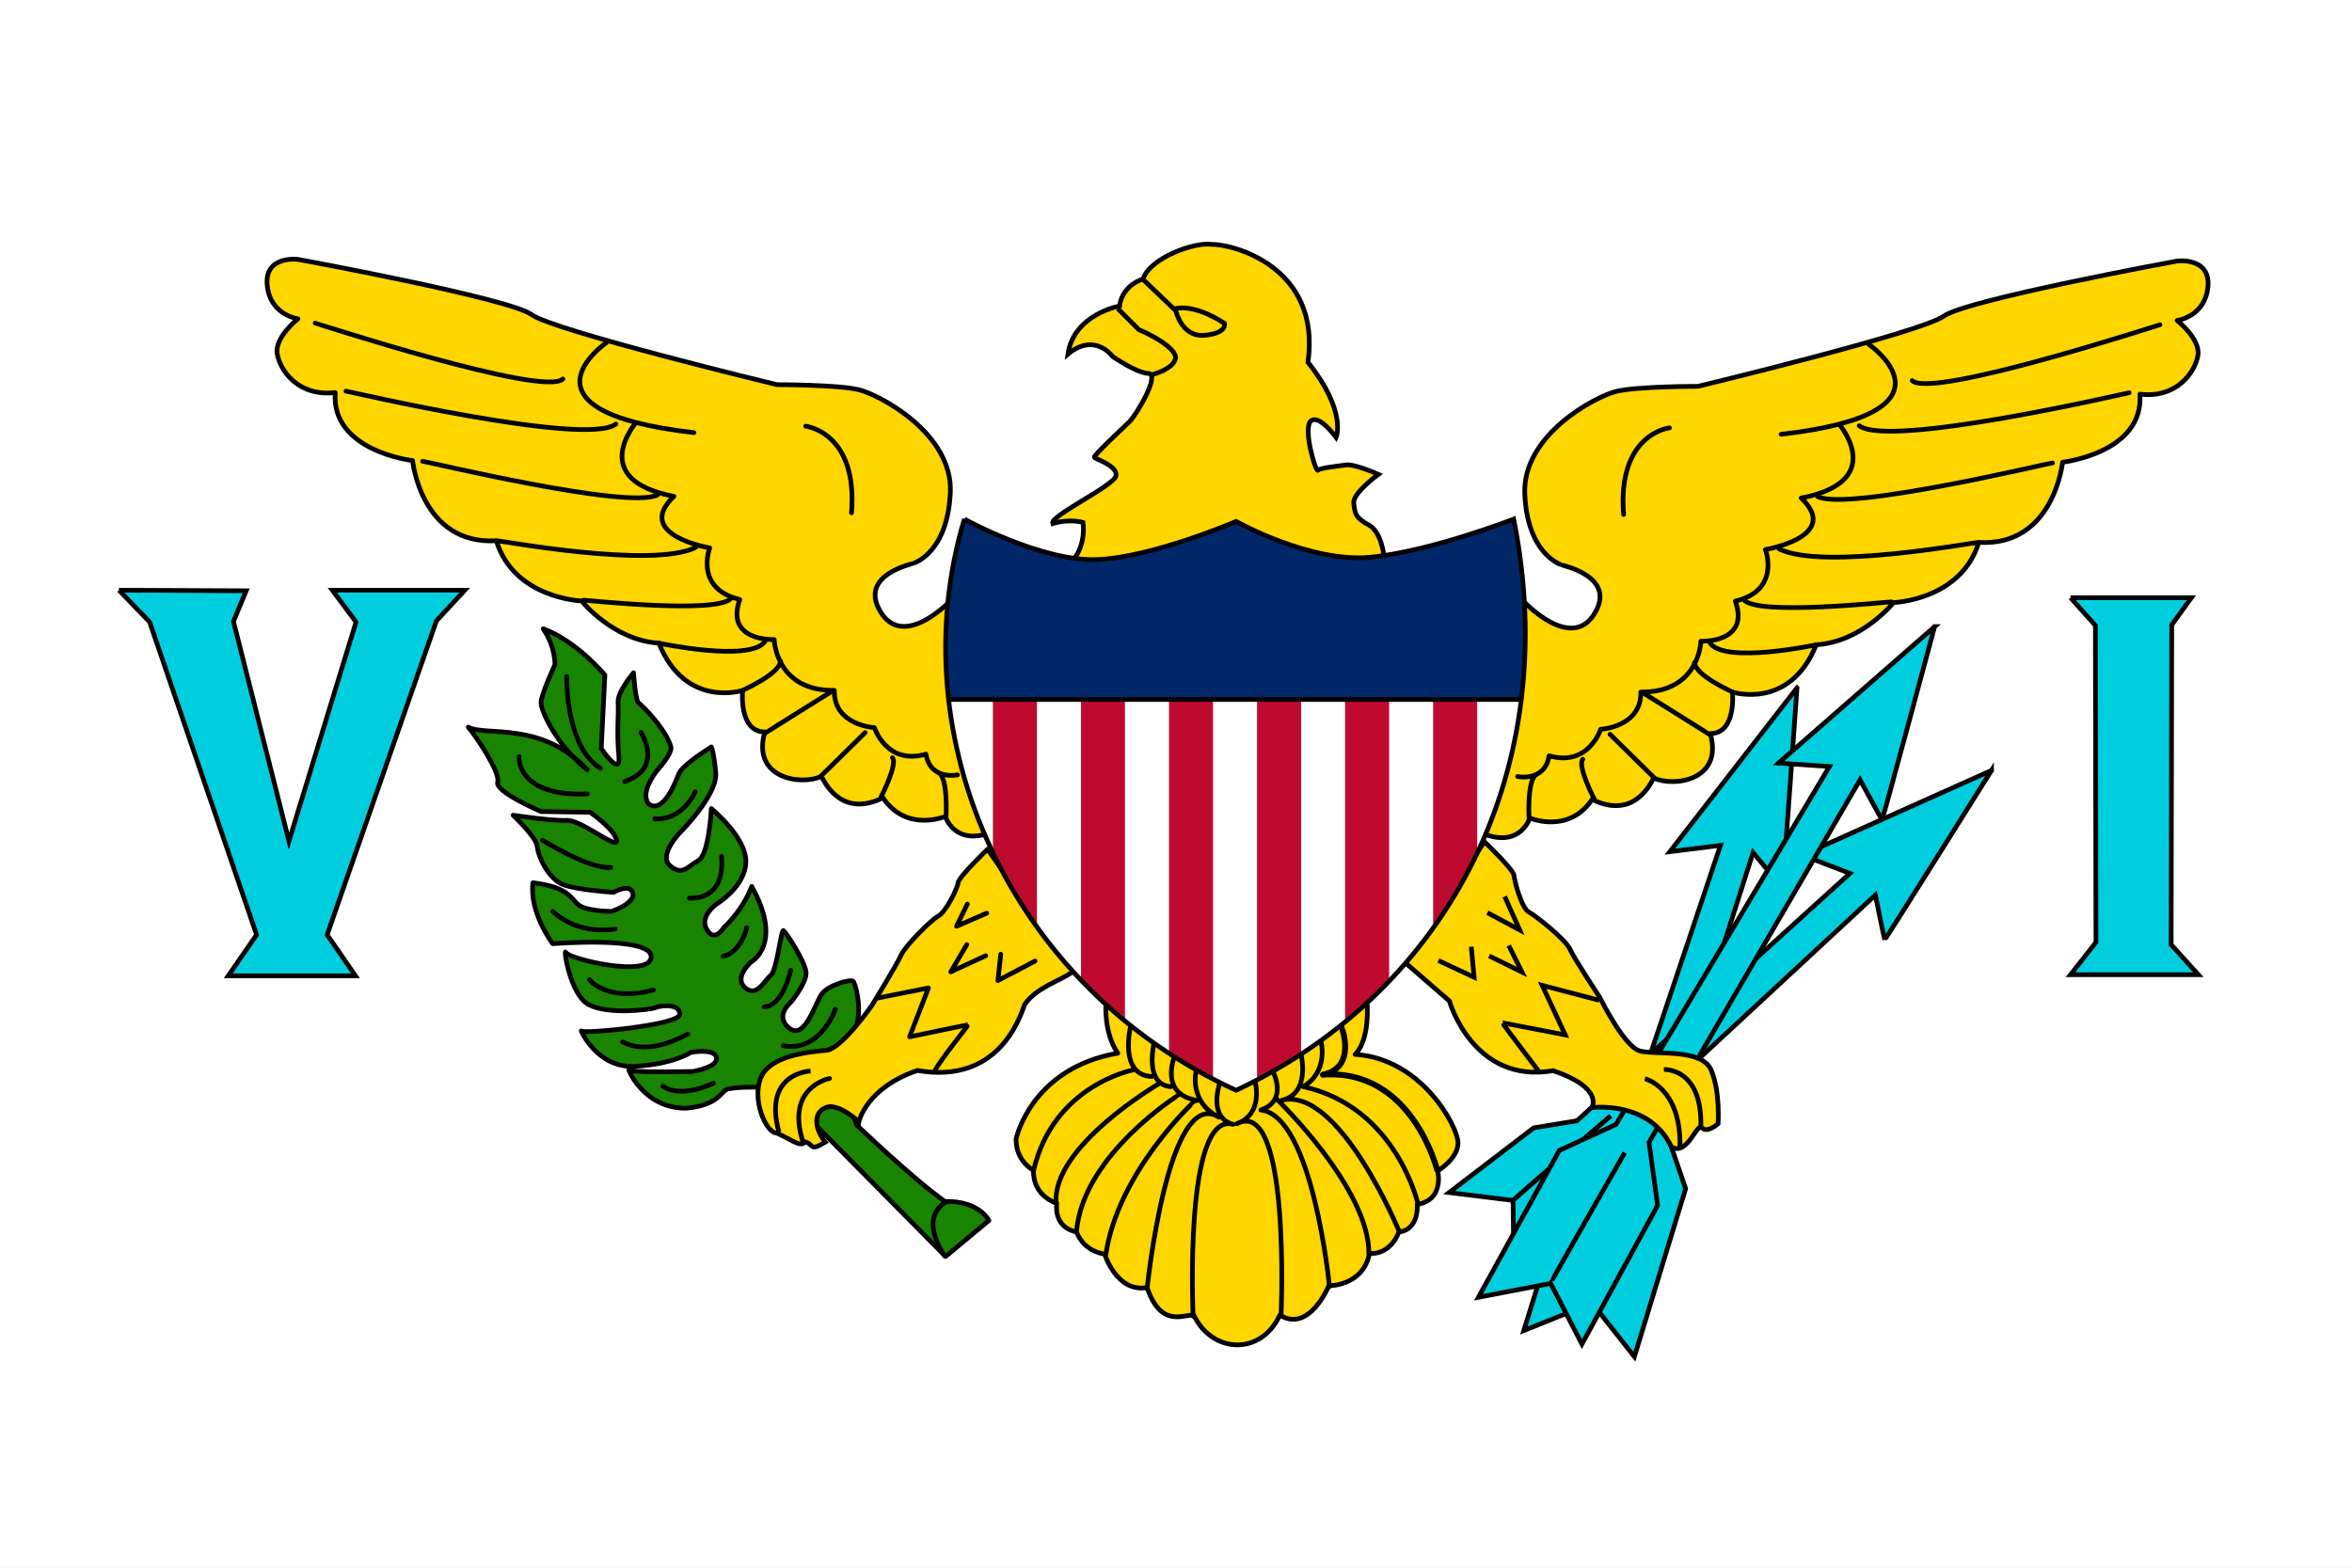
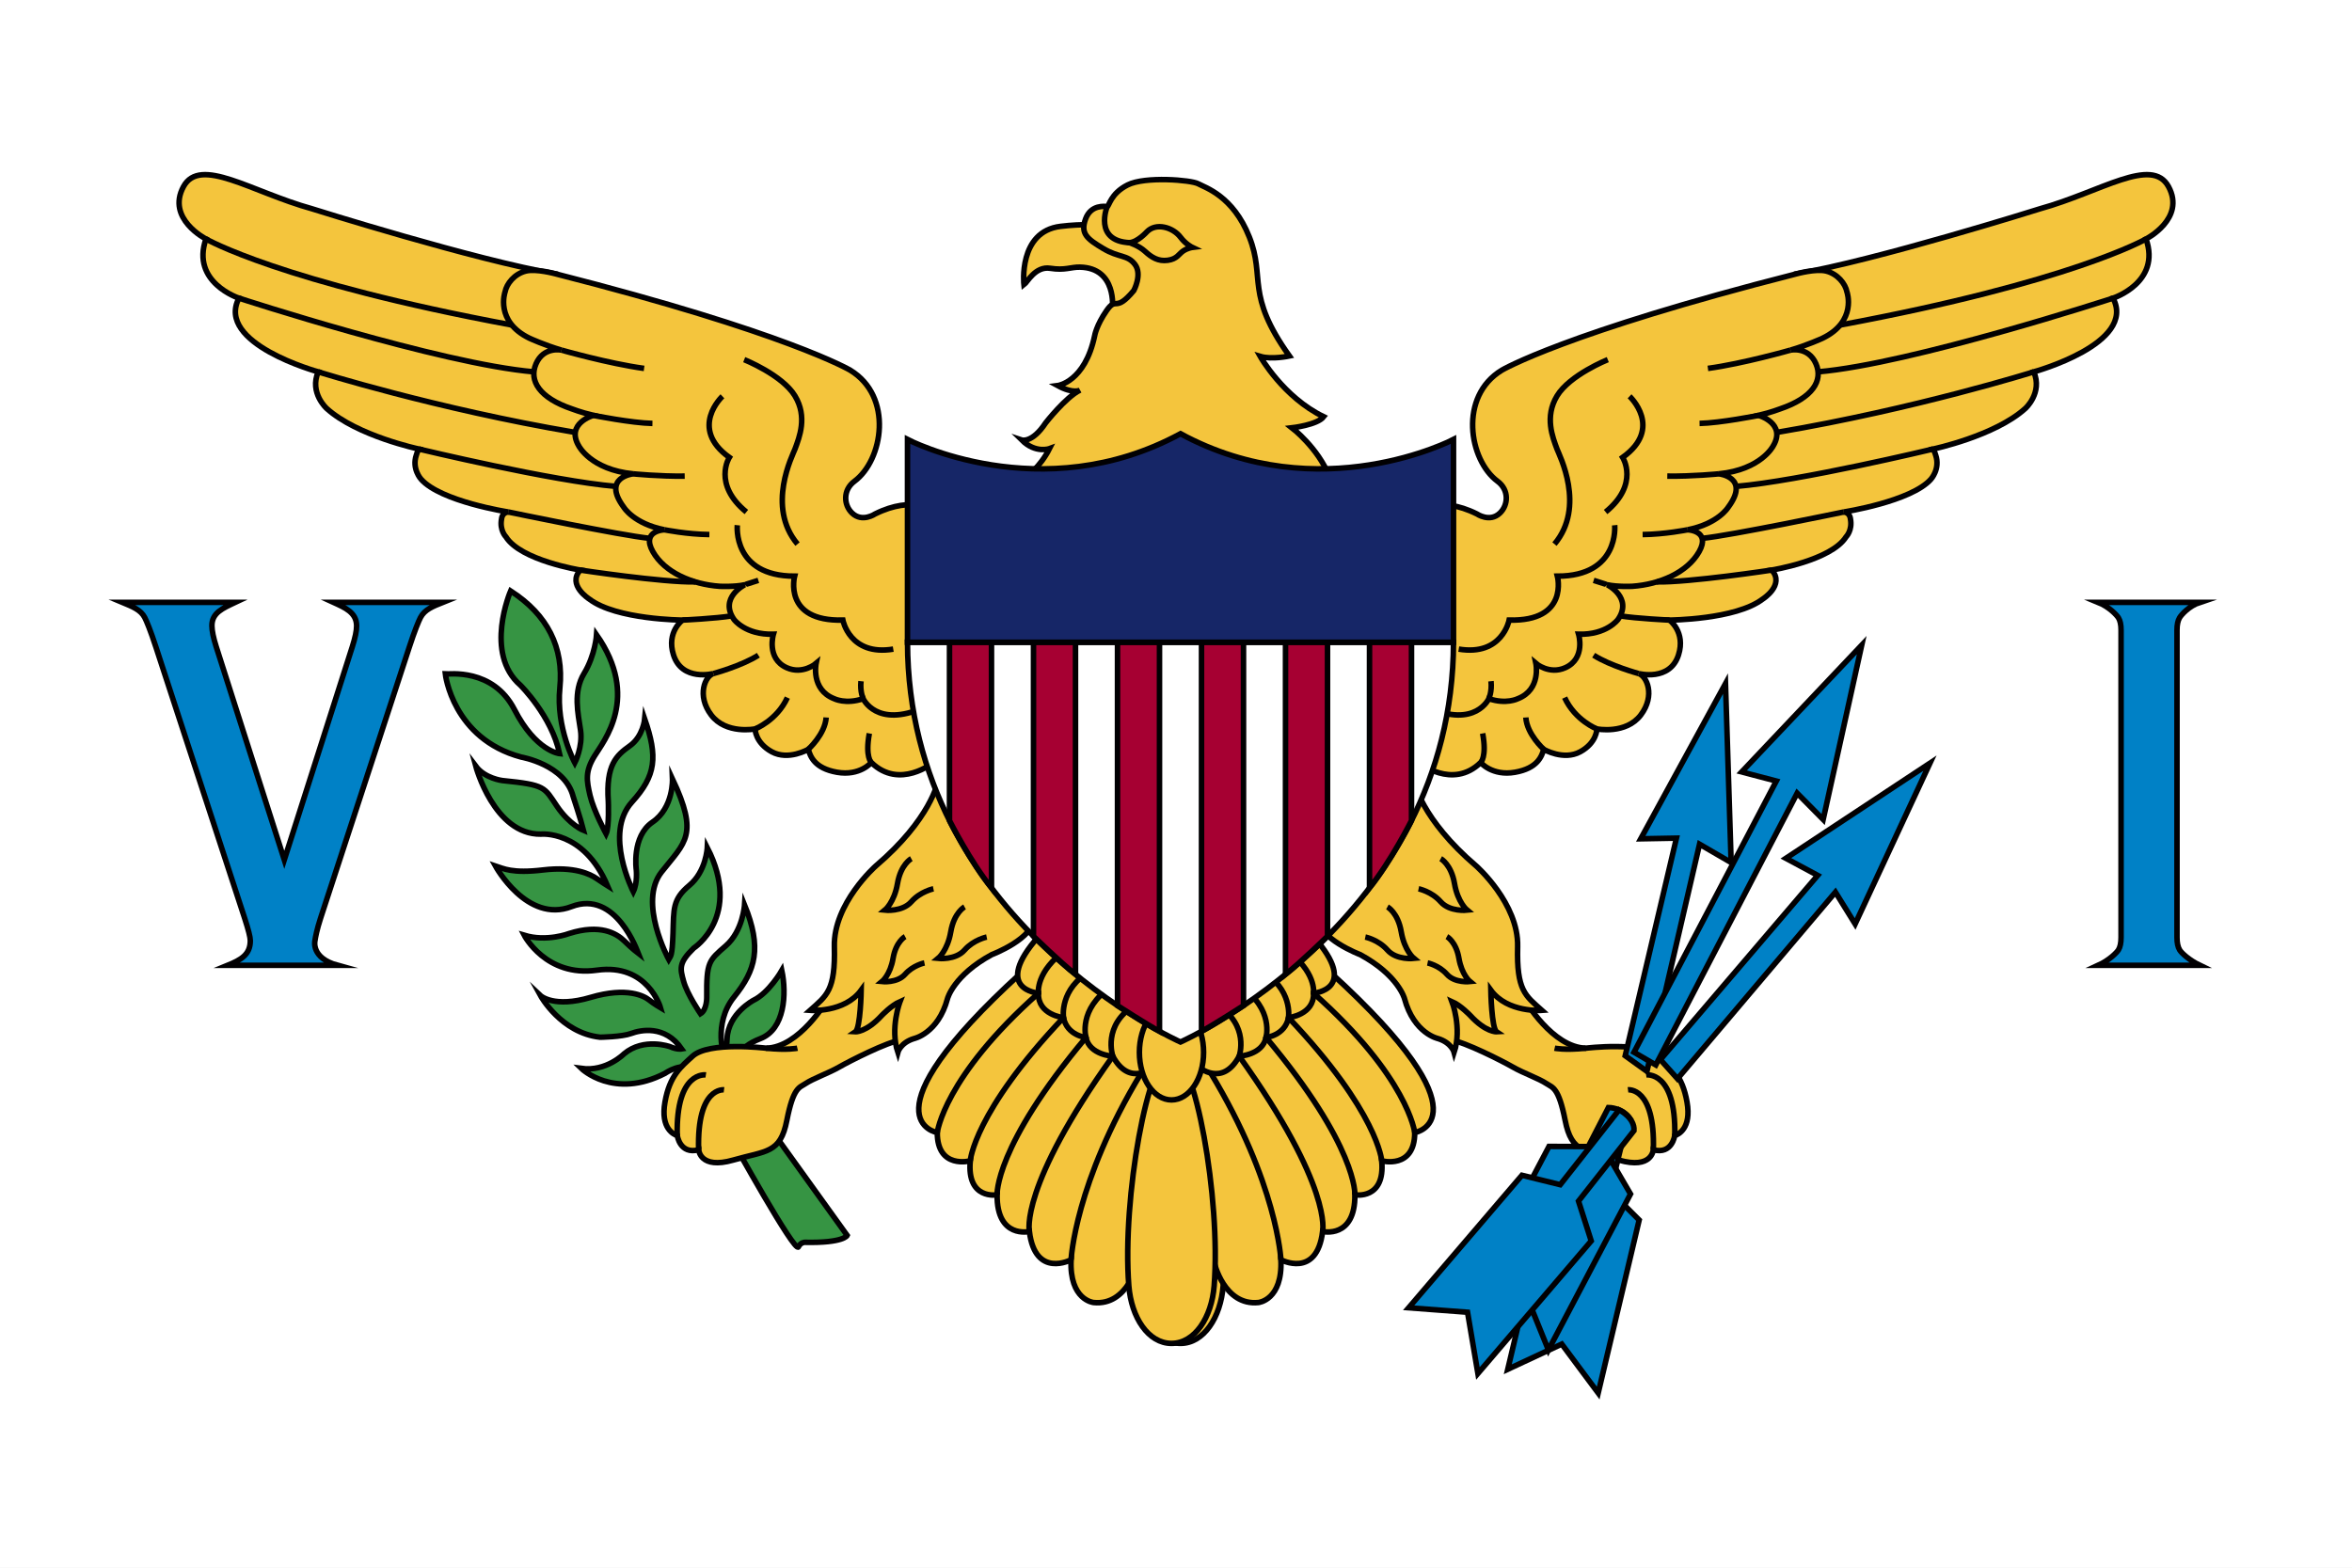
- <svg xmlns="http://www.w3.org/2000/svg" xmlns:xlink="http://www.w3.org/1999/xlink" width="750" height="500">
-   <rect width="750" height="500" fill="#fff" />
-   <g stroke="#000" stroke-width="1.496">
-     <g fill="#188400" stroke-linejoin="round" stroke-linecap="round">
-       <path d="m301.528,400.744l13.816-11.475s-3.044-6.323-14.05-6.089c-10.302-7.258-28.098-24.353-28.098-24.353l-8.898-24.119s7.259-2.107,8.898-7.961c1.638-5.855-0.469-13.114-1.171-13.816c-0.703-0.703-7.961,1.17-10.069,4.215c-2.108,3.045-5.386,14.753-10.303,10.772c-4.917-3.981,0.703-8.429,0.703-8.429s4.917-6.088,4.683-9.367c-0.234-3.278-6.555-13.113-7.259-13.347c-0.703-0.234-2.107,12.879-3.981,14.284c-1.873,1.406-4.449,7.259-8.196,3.981c-3.746-3.278,1.873-8.197,1.873-8.197s10.537-5.619,0.234-24.119c-3.044,7.962-8.897,13.113-8.897,13.113s-2.81,4.918-5.386,0.703c-2.576-4.215,3.044-8.196,3.044-8.196s9.132-5.386,9.367-13.348c0.234-7.961-11.005-17.094-11.005-17.094s-0.702,14.753-4.215,16.626c-3.513,1.873-4.917,4.917-8.898,1.639c-3.981-3.278,3.044-10.537,3.044-10.537s12.176-12.176,11.474-19.202c-0.703-7.025-1.405-8.196-1.405-8.196s-9.132,5.62-10.302,8.429c-1.171,2.81-4.917,12.879-9.601,9.835c-3.278-3.746,2.81-11.005,2.81-11.005s4.449-4.917,4.215-7.025s-3.746-8.429-10.537-14.518c-0.936-1.873-1.405-9.367-1.405-9.367s-5.151,6.089-4.916,9.367c0.234,3.278-0.469,9.835,0.234,17.094c0.703,7.259-5.62-2.342-5.62-2.342l1.171-23.416s-8.898-10.772-19.669-14.752c3.981,5.854,3.746,11.474,3.746,11.474s-4.449,9.601-4.449,12.176c0,2.576,5.151,13.816,14.752,21.308c-14.518,-15.688-32.547-10.537-37.934-13.582c2.576,3.044,10.303,14.518,9.367,17.562c-0.936,3.044,13.816,9.367,13.816,9.367l15.688,0.234s7.727,5.385,8.429,8.897c0.703,3.513-11.239-6.556-15.922-6.322c-4.683,0.234-17.094-1.638-17.094-1.638s7.493,7.024,7.727,10.069c0.234,3.044,3.512,10.069,7.962,11.943c4.449,1.873,16.39,2.577,16.39,2.577s5.151-3.045,6.089,0.233c0.936,3.278-6.79,5.855-6.79,5.855s-7.961,0 -10.537,-2.108c-2.577-2.108-3.044-5.62-14.517-7.025c-1.171,9.601,6.322,19.436,6.322,19.436s31.611-2.576,31.376,4.216c-0.234,6.79-26.225,0.702-27.161-1.406c-0.936-2.107,1.171,13.347,7.259,16.625c6.088,3.278,19.669,1.64,21.308,0.938c1.639-0.703,7.727-1.405,7.727,2.108c0,3.513-30.908,6.323-31.376,5.386c-0.469-0.938,4.683,11.943,17.094,11.24c12.41-0.703,17.795-4.45,17.795-4.45s7.493-1.406,8.195,1.639c0.703,3.044-7.493,4.449-7.493,4.449s-19.669,0.469-20.371-0.469c-0.703-0.936,4.45,12.411,18.264,12.177c10.303-0.938,11.005-5.387,13.113-6.089c3.044-0.702,9.601-0.702,10.537-0.468c0.936,0.234,17.328,11.707,17.328,11.707l41.677,42.151z" />
-       <path d="m180.706,215.754s-0.469,22.48,10.771,29.271" />
-       <path d="m204.355,233.55s7.493,11.474-5.151,15.688" />
-       <path d="m165.485,241.278s-0.936,12.878,21.777,11.943" />
-       <path d="m221.682,252.518s-3.746,9.132-12.878,8.663" />
-       <path d="m230.112,273.124c0,1.17,1.639,13.582-10.302,13.347" />
-       <path d="m172.978,267.972s14.986,9.368,21.776,8.665" />
-       <path d="m176.256,290.686s7.024,7.494,19.903,5.619" />
-       <path d="m238.073,295.838c0,0.938-2.341,8.197-7.493,9.134" />
-       <path d="m187.964,312.465s5.62,7.258,20.371,3.278" />
-       <path d="m252.122,309.419s-2.342,11.474-8.429,11.708" />
-       <path d="m266.405,321.831s-4.683,13.816-16.625,11.708" />
-       <path d="m211.379,346.417s4.683,4.216,16.156-0.938" />
-       <path d="m198.501,332.368c0.936,0,6.79,4.917,20.84-2.576" />
-       <path d="m301.506,383.535s-8.749,3.917-0.261,17.106" />
+ <svg xmlns="http://www.w3.org/2000/svg" xmlns:xlink="http://www.w3.org/1999/xlink" width="450" height="300" viewBox="0 0 4251 2834">
+   <rect fill="#FFF" width="4251" height="2834" />
+   <g stroke="#010002" stroke-width="10">
+     <path fill="#369443" stroke-miterlimit="10" d="M1333.424 1918.001c0 0-3.442-23.3 40.807-40.387 44.249-17.087 47.69-80.774 38.84-123.232 0 0-23.108 40.387-51.131 53.849 0 0-45.724 23.818-47.816 69.318 0 0-0.365 16.633-3.807 29.578 -1.884 7.086-22.124-56.956 16.224-104.591 39.575-49.159 50.64-89.058 19.174-166.725 0 0-2.95 47.118-33.924 74.042s-34.914 28.996-34.416 93.2c0 0 0.492 22.265-11.308 29.513 0 0-24.091-35.209-30.482-58.509s-9.341-33.138 18.191-60.062c0 0 88.205-56.999 24.583-181.741 0 0-1.967 42.976-32.449 68.347 -30.482 25.371-28.024 42.458-29.499 86.469s-4.425 40.905-7.866 47.118c0 0-56.048-103.038-12.783-157.923s67.356-66.276 19.666-168.278c0 0 2.117 52.296-36.061 78.185s-29.328 86.469-29.328 86.469 2.458 22.782-5.408 39.351c0 0-54.006-105.338-2.458-162.065 43.757-48.153 46.707-81.809 23.108-150.156 0 0-2.95 31.585-27.041 48.671 -24.091 17.087-43.265 34.173-38.84 99.931 0 0 1.967 46.082-3.933 59.027 0 0-22.616-41.94-29.007-69.382s-8.85-43.494 7.866-70.936 83.089-106.145 3.933-219.538c0 0-2.458 36.762-22.616 69.9 -20.158 33.138-10.816 72.489-6.391 102.52s-10.325 59.027-10.325 59.027 -34.415-63.169-27.041-135.658 -22.124-132.034-88.989-175.009c0 0-48.673 112.876 17.699 170.349 0 0 56.54 55.92 70.798 123.749 0 0-42.773-4.142-81.614-79.738 -38.84-75.596-119.471-63.687-124.879-64.205 0 0 13.275 117.018 137.17 150.156 0 0 79.156 13.462 93.905 71.453 0 0 13.275 39.869 18.683 61.098 0 0-25.074-9.838-48.182-44.011 -23.108-34.173-20.158-38.316-98.33-46.082 0 0-31.466-3.625-48.182-25.889 0 0 32.941 123.749 117.504 122.714 0 0 77.189-8.284 120.454 93.2 0 0-8.358-5.178-19.666-12.945s-39.824-22.264-96.363-15.533 -72.273-2.589-86.53-7.249c0 0 57.031 104.591 137.662 73.525s119.575 82.217 120.454 84.398c0 0-10.816-8.285-25.074-22.265 -14.258-13.98-43.858-31.219-99.805-13.462 0 0-40.315 15.533-81.122 3.107 0 0 39.332 76.114 131.27 63.169s115.046 67.829 115.046 67.829 -12.291-7.249-20.649-13.98 -39.332-24.336-105.705-4.66 -90.464-3.107-90.464-3.107 36.874 67.311 107.671 75.078c0 0 39.332-0.518 56.048-6.731s60.965-16.051 91.447 27.96c0 0-8.358 1.553-21.141-4.142 0 0-47.198-17.087-83.089 12.944 0 0-31.957 32.62-77.189 26.407 0 0 58.506 56.956 151.428 8.802 0 0 31.466-22.782 54.573-5.178C1279.834 1952.693 1333.424 1918.001 1333.424 1918.001z" />
+     <g fill="#F4C53D" stroke-miterlimit="10">
+       <path d="M1850.639 514.82c0 0-10.793-96.359 66.209-105.627 80.303-9.665 119.963 7.249 119.963 7.249l36.054 70.763 -12.455 47.636 -49.821 22.782c0 0 8.522-73.179-58.56-74.702 -16.997-0.386-26.987 6.355-53.869 2.088C1871.122 480.718 1856.662 510.428 1850.639 514.82z" />
+       <path d="M2392.437 753.343c-11.472 14.843-57.359 20.021-57.359 20.021s47.198 36.245 67.52 88.022c20.322 51.778-547.042 0.345-547.042 0.345s24.583-17.604 41.299-50.742c0 0-25.074 9.32-50.148-15.533 0 0 18.683 6.213 43.265-31.067 0 0 36.382-46.6 61.948-59.027 0 0-11.8 7.249-40.315-8.284 0 0 49.165-6.213 66.864-90.094 0 0 2.95-18.64 21.633-45.565s14.75 5.178 49.165-36.245c0 0 15.733-29.341 1.967-47.29 -13.766-17.95-28.516-11.391-57.359-28.65 -28.844-17.259-41.626-26.925-31.793-53.504s35.399-22.437 39.004-22.437 5.572-23.128 37.038-39.006c31.466-15.879 115.046-8.975 127.501-2.071s62.931 21.747 92.43 96.307 -7.866 102.52 72.437 215.051c0 0-32.121 6.904-52.771 0.69C2277.719 644.264 2319.345 718.134 2392.437 753.343z" />
+       <path fill="none" d="M2041.399 438.706c-65.389-3.107-40.315-65.413-40.315-65.413" />
+       <path d="M2154.97 447.249c0 0-11.554-5.437-21.328-18.381 -13.716-18.165-44.308-26.924-60.778-9.838 0 0-16.716 18.64-31.466 19.676 0 0 16.716 5.178 28.27 15.792s23.599 18.381 40.807 16.051c17.208-2.33 19.912-11.391 28.024-16.828C2146.612 448.285 2154.97 447.249 2154.97 447.249z" />
    </g>
-     <g fill="#00cede">
-       <path d="m573.017,219.396s-4.465,63.806-4.681,63.661c-0.216-0.146-9.312-11.146-9.312-11.146l-28.072,88.007,6.561,19.198-16.344,53.592-13.479-17.098-21.775,8.756,17.479-56.444,16.148-11.603,29.077-86.701-16.137,2.02,40.534-52.243z" />
-       <path d="m635.053,245.714s-33.953,54.207-34.075,53.977c-0.123-0.231-2.975-14.218-2.975-14.218l-55.791,51.754-59.575,57.485-0.164-11.84-20.385-2.517,26.963-20.63,13.807-2.275,87.041-78.894-15.191-5.808,60.345-27.033z" />
-       <path stroke-width="1.527" d="m482.678,382.779c0.369-0.77,30.977-26.922,30.977-26.922" />
-       <path d="m616.913,199.858s-16.595,61.772-16.779,61.588c-0.184-0.183-7.006-12.723-7.006-12.723l-67.302,115.616,2.765,20.099-24.154,44.255-9.958-19.362-23.047,4.426,25.814-46.837,18.071-8.297,68.038-114.142-16.226-1.106,49.785-43.517z" />
-       <path d="m494.849,408.594c0-0.368,23.233-40.935,23.233-40.935" />
+     <path fill="none" stroke-miterlimit="10" d="M1383.572 1732.636" />
+     <path fill="#369443" stroke-miterlimit="10" d="M1323.229 2060.967c0 0-1.475-41.938 51.621-45.044l156.337 217.456c0 0-5.9 13.979-76.693 12.426 0 0-7.498-0.049-11.431 8.235C1437.024 2266.757 1323.229 2060.967 1323.229 2060.967z" />
+     <g id="h" fill="#F4C53D">
+       <path d="M1494.918 1807.886c0 0-49.82 85.606-110.13 86.987 0 0-103.741-12.628-133.073 14.498 -20.454 18.915-41.299 34.519-49.821 82.845 -8.522 48.326 16.388 58.682 22.288 60.753 0 0 4.589 34.519 38.676 25.544 0 0 1.967 35.899 62.276 18.64s85.219-11.736 97.019-71.799c11.8-60.062 22.694-59.079 33.432-66.276 14.422-9.665 41.517-18.8 61.62-30.376 18.061-10.4 87.186-45.565 110.785-48.326 23.599-2.761 18.355-82.154 18.355-82.154h-60.964l-29.499-43.493L1494.918 1807.886z" />
+       <path d="M1686.928 1378.477c0 0-60.965 49.707-112.096 0 0 0-20.649 24.853-61.948 17.604s-48.182-28.996-52.115-41.422c0 0-35.727 20.842-65.881 4.38 -30.155-16.462-30.155-41.315-30.155-41.315s-52.443 10.338-79.319-25.207c-26.877-35.545-10.489-70.754 3.933-74.897 0 0-56.7 14.854-72.109-33.828 -13.111-41.422 16.388-62.824 16.388-62.824s-119.47-0.574-168.472-37.97c0 0-40.643-25.544-16.388-52.468 0 0-107.507-17.259-134.384-60.062 0 0-11.8-11.736-7.866-32.448 0 0 0.656-11.736 12.455-12.427 0 0-122.6-18.937-157.983-59.372 0 0-17.044-18.64-8.522-43.493 0 0 1.803-6.559 4.753-10.96 0 0-111.604-23.559-166.669-73.266 0 0-31.787-28.32-15.399-66.291 0 0-186.506-51.072-143.24-133.227 0 0-87.186-28.305-59.654-107.008 0 0-72.109-36.59-40.643-94.581 30.114-55.5 122.585 9.665 232.081 39.96 0 0 296.279 93.282 442.187 118.107l414.573 617.222 241.892 93.2L1686.928 1378.477z" />
+       <path d="M1689.878 923.866c0 0-38.857-29.17-108.163 5.178 0 0-23.333 16.068-41.687-1.536 -15.336-14.709-16.775-41.831 4.322-57.49 51.623-38.316 70.798-153.263-7.866-200.898 0 0-114.063-67.656-532.319-174.095 0 0-35.045-9.717-53.728-5.057 -20.572 5.131-34.743 22.782-37.65 37.886 0 0-18.715 53.188 44.206 83.62 0 0 28.408 13 57.687 21.402 0 0-32.16-6.952-45.887 24.853 -13.111 30.376 5.9 61.443 64.898 81.464 0 0 15.957 6.21 38.676 11.736 0 0-50.476 14.498-26.221 55.23 0 0 21.633 42.803 98.002 50.397 0 0-57.031 6.213-16.716 60.408 0 0 17.699 29.686 73.42 40.732 0 0-42.282 1.381-20.977 39.351 21.305 37.971 71.439 59.372 120.775 62.824 0 0 26.72 1.381 45.403-2.761 0 0-46.871 23.473-19.338 62.824 0 0 20.321 27.96 71.125 26.579 0 0-13.187 43.945 24.091 60.58 29.007 12.944 53.098-7.767 53.098-7.767s-9.833 47.118 32.449 63.687c0 0 21.141 10.873 52.606 0 0 0 24.091 53.849 109.638 16.051C1755.267 1241.265 1689.878 923.866 1689.878 923.866z" />
+       <path d="M1694.952 1413.256c0 0-12.552 67.393-112.091 152.219 0 0-76.799 67.746-74.833 145.758 2.003 79.44-13.766 88.368-43.921 115.292 0 0 62.276 4.833 92.43-36.59 0 0-1.311 69.037-10.489 75.251 0 0 19.532 1.245 47.854-29.686 0 0 17.044-17.95 32.777-24.853 0 0-18.355 47.636-3.933 91.819 0 0 4.589-17.259 28.843-24.853 0 0 43.921-8.975 60.965-72.489 0 0 11.144-42.113 79.975-79.393 0 0 78.008-29.422 76.042-67.87S1694.952 1413.256 1694.952 1413.256z" />
+       <path stroke-miterlimit="10" d="M2056.524 2282.172c0 0-17.869 78.856-79.975 72.489 0 0-43.921-4.142-40.643-77.322 0 0-64.898 34.519-75.386-51.087 0 0-58.998 13.807-58.342-66.276 0 0-55.065 9.665-48.509-61.443 0 0-59.654 15.879-59.654-51.088 0 0-139.628-23.157 151.428-288.576l259.591 154.643L2056.524 2282.172z" />
+       <path d="M2085.368 1928.287c0 0-43.265 38.385-74.075-18.915 0 0-41.954-2.071-48.509-33.828 0 0-34.088-3.452-40.643-35.899 0 0-46.543-4.833-45.232-44.184 0 0-84.618-6.532-0.027-102.334 84.591-95.802 228.153 158.945 228.153 158.945L2085.368 1928.287z" />
+       <path d="M2133.643 1904.539c41.94 0 89.463 261.996 77.13 419.842 -4.479 57.327-35.19 104.151-77.13 104.151s-72.651-46.824-77.13-104.151C2044.18 2166.536 2091.703 1904.539 2133.643 1904.539" />
+       <ellipse cx="2133.643" cy="1902.468" rx="58.032" ry="85.951" />
+       <path fill="none" stroke-miterlimit="10" d="M1935.906 2277.34c0 0 6.555-138.765 126.824-337.594M1860.52 2226.252c0 0-18.683-80.083 150.773-316.881 0 0-19.666-56.611 40.643-92.855M1802.177 2159.976c0 0-5.244-86.642 160.606-284.433 0 0-14.651-51.088 45.445-91.82M1753.668 2098.533c0 0 6.228-87.677 168.472-258.89 0 0-8.117-52.468 50.023-84.916M1694.014 2047.446c0 0 11.8-100.104 182.894-251.986 0 0-5.9-39.351 51.132-79.393" />
+       <path fill="none" d="M372.257 431.976c0 0 134.384 77.806 552.895 155.612M431.91 538.984c0 0 363.717 118.646 533.1 133.227M575.151 672.21c0 0 213.37 66.981 463.237 109.247M757.218 811.767c0 0 241.072 57.905 356.164 67.515M918.971 925.592c0 0 203.909 42.526 255.573 47.64M1048.767 1030.529c0 0 148.806 22.61 208.029 21.401M1233.627 1120.968c0 0 60.166-2.826 89.081-7.626M1289.347 1217.62c0 0 51.132-13.807 81.286-33.138M1364.734 1317.724c0 0 39.332-15.188 58.342-56.61M1460.769 1354.659c0 0 30.482-27.27 32.449-57.646M1574.832 1378.477c0 0-11.413-9.845-3.605-52.641M1560.082 1263.012c0 0-5.9-12.254-3.933-31.585M1345.068 650.134c0 0 68.831 27.615 91.775 65.585 22.944 37.971 7.833 74.874 0 96.048 -3.936 10.639-52.443 104.16 4.589 171.816M1346.051 1057.108c0 0 0.328-0.345 24.583-7.939M1200.85 957.695c0 0 41.026 8.26 81.286 8.63M1144.147 856.555c0 0 48.182 4.833 93.413 4.142M1072.366 750.928c0 0 69.486 13.807 106.852 14.498M1014.679 632.874c0 0 85.698 24.461 149.462 33.138M1305.736 716.409c0 0-61.62 57.301 12.455 110.46 0 0-30.81 48.326 30.81 98.723M1332.612 949.412c0 0-9.177 92.154 103.574 92.159 0 0-21.633 82.158 87.186 79.397 0 0 12.455 65.585 91.119 52.468" />
+       <path fill="none" d="M1441.166 1894.873c0 0-17.839 3.97-56.54 0M1275.808 1943.199c0 0-54.409-8.285-51.787 109.769M1308.585 1970.123c0 0-49.165-6.213-45.887 108.388M1783.352 1693.974c0 0-23.599 4.833-39.988 23.473s-47.854 15.188-47.854 15.188 17.044-13.807 22.944-48.326 24.91-44.874 24.91-44.874M1687.065 1606.747c0 0-23.599 4.833-39.987 23.473s-47.854 15.188-47.854 15.188 17.044-13.807 22.944-48.326 24.91-44.874 24.91-44.874M1670.839 1740.745c0 0-20.605 4.219-34.914 20.495 -14.309 16.275-41.783 13.261-41.783 13.261s14.882-12.056 20.033-42.195c5.151-30.139 21.75-39.181 21.75-39.181" />
    </g>
-     <g fill="#ffd600">
-       <g id="wing" stroke-linejoin="round" stroke-linecap="round">
-         <path stroke-width="1.496" d="m303.496,191.197s-15.07,16.213-22.606,4.111c-7.536-12.102,10.503-15.528,10.732-15.757,0.229-0.227,10.504-3.425,11.416-22.378,0.914-18.953-22.606-31.284-29.228-32.883-6.622-1.599-26.03-1.599-26.03-1.599s-71.013-17.126-78.32-22.378c-7.307-5.252-74.439-17.583-74.439-17.583s-10.732-1.37-9.818,8.221c0.914,9.591,9.818,10.732,9.818,10.732s-7.536,5.937-6.622,11.19c0.914,5.252,6.622,13.701,18.496,12.331-1.37,18.724,24.66,21.693,24.66,21.693s2.74,26.945,26.717,25.576c5.708,18.495,27.171,19.182,27.171,19.182s10.047,12.56,24.66,13.472c8.448,21.008,26.715,15.071,26.715,15.071s-1.37,13.245,7.078,13.245c-4.338,15.071,11.873,17.126,18.038,14.157,1.599,3.196,7.078,13.016,19.637,6.851,7.534,11.19,19.866,5.937,19.866,5.937s2.74,8.906,13.471,5.48c10.735-3.426-11.642-74.214-11.415-74.67z" />
-         <path d="m256.915,135.936s16.669,1.828,14.614,27.63" />
-         <path d="m193.438,109.22s-31.968,21.922,27.858,28.771" />
-         <path d="m202.571,135.023c-0.227,0.456-15.07,18.039,12.33,23.292-13.015,12.331,11.416,16.441,11.416,16.441s-5.023,13.016,9.591,16.441c-4.795,13.473,10.96,12.789,10.96,12.789s0.456,16.441,19.181,16.213c-0.229,11.19,12.786,11.875,12.786,11.875s3.882,12.102,16.44,8.448c1.37,8.448,10.047,6.622,10.047,6.622" />
-         <path d="m301.67,260.615s0.685-11.646-2.055-13.93" />
-         <path d="m280.891,254.221c0.229-0.229,5.481-10.732,3.653-12.56" />
-         <path d="m261.711,247.599,14.158-13.93" />
-         <path d="m243.9,233.898c0.229-0.229,21.463-13.472,21.463-13.472" />
-         <path d="m236.366,220.425c0.229-0.229,12.101-5.252,12.559-9.591" />
-         <path d="m210.106,205.125s28.77,6.166,33.795-0.456" />
-         <path d="m186.131,191.425c1.141,0,43.155,4.567,47.038-0.685" />
-         <path d="m158.273,172.471c0.685-0.229,49.777,9.135,63.706,2.055" />
-         <path d="m134.755,147.125c1.143,0,65.305,15.528,74.895,10.732" />
-         <path d="m110.322,124.747c0.456,0,76.494,17.812,86.083,10.503" />
-         <path d="m100.504,103.054c0.227,0,72.841,23.748,79.005,17.811" />
-       </g>
-       <use xlink:href="#wing" transform="matrix(-1,0,0,1,789.2591,0.5232014)" />
-       <g>
-         <path d="m441.494,180.034c0-3.448-1.12-10.142-4.764-12.46-4.679-2.433-4.679-3.93-5.053-7.112s7.86-9.169,7.86-9.169-7.486-3.369-10.292-2.995c-2.806,0.375-8.234,0.935-8.982,1.684-0.749,0.749-4.866-13.474-2.246-15.72,2.62-2.246,8.045,5.24,8.045,5.24s3.555-8.234-8.982-23.954c4.304-30.691-24.328-37.802-30.877-37.615-5.426-0.748-19.462,4.304-21.707,11.041-7.112,2.432-7.486,8.609-7.486,8.609s-14.596,2.62-16.468,15.346c8.608-7.111,14.222,0.749,14.222,0.749s7.486,5.24,11.415,5.427c3.928,0.188-3.743,13.1-5.988,15.346-2.246,2.246-11.603,10.855-11.229,11.415,0.374,0.56,7.298,2.62,6.924,5.801-0.375,3.181-21.334,12.913-20.211,15.346,5.427-1.684,9.658-0.387,9.658-0.387,0.756,5.314-1.361,11.431-4.972,13.412l101.131-0.006z" />
-         <path stroke-width="1.495" d="m356.438,98.427l6.781,6.781c1.839,0.575,12.182,5.632,11.609,9.08" />
-         <path stroke-width="1.495" stroke-linecap="round" d="m374.828,114.288c-0.575,3.448-7.356,5.172-7.356,5.172" />
-         <path d="m364.598,89.233,10.344,9.884s1.839,8.505,9.195,7.816,6.322-3.793,6.322-3.793-8.849-6.207-15.86-4.713" />
-       </g>
-       <g>
-         <path d="m473.38,268.472s9.195,8.828,9.379,10.667c0.184,1.839,2.391,10.482,4.781,11.77,2.39,1.288,11.77,8.828,13.057,11.77,1.286,2.944,9.562,15.449,9.562,15.449s7.724,15.816,12.873,17.104c5.149,1.286,19.678-0.919,22.62,6.07,2.942,6.989,2.207,17.104,2.207,17.104s-3.495,3.127-5.149,1.287c-1.654-1.84-4.598,9.195-9.747,6.069-7.014-14.934-25.371-12.497-25.371-12.497s4.038-6.261-12.329-11.779c-25.562,4.414-33.103-22.252-33.103-22.252l-14.55-12.621,25.769-38.14z" />
-         <path d="m458.667,306.357,11.402,5.334-0.919-9.747" />
-         <path d="m474.851,304.886,10.482,5.149-4.229-8.46" />
-         <path d="m474.299,291.094,10.298,5.517-4.781-10.666" />
-         <path d="m490.666,341.668s-11.77-15.449-11.586-15.449c0.184,0,20.045,3.862,20.045,3.862l-7.356-15.816,18.207,4.781" />
-         <path d="m524.505,344.059s11.586,2.576,11.218,21.886" />
-         <path d="m530.573,341.117s12.506-0.735,11.77,18.758" />
-       </g>
-       <g stroke-linecap="round">
-         <path d="m314.899,270.865s-9.196,8.828-9.379,10.666c-0.184,1.839-3.916,9.339-6.306,10.626-2.391,1.287-10.626,9.591-11.913,12.534-1.287,2.943-9.181,15.83-9.181,15.83s-9.058,13.146-14.208,14.434c-6.293,0.525-18.343,1.75-21.285,8.738-2.943,6.99,1.607,17.676,5.039,17.676,5.148,2.288,7.498,4.651,9.153,2.812,2.798,0.83,1.198,3.226,6.348,0.1-3.914-5.016-3.496-9.863,0.427-11.134,3.913-1.339,10.287,4.617,10.287,4.617s2.321-10.83,18.689-16.348c25.562,4.414,32.431-16.214,34.221-21.134,4.03-5.486,10.298-6.947,15.448-10.419l-27.339-38.998z" />
-         <path stroke-linejoin="round" d="m330.058,306.514-11.85,6.228,0.919-8.405" />
-         <path stroke-linejoin="round" d="m314.323,304.82-11.153,5.148,5.124-8.682" />
-         <path stroke-linejoin="round" d="m314.65,291.25-9.627,4.175,3.44-7.089" />
-         <path stroke-linejoin="round" d="m298.059,341.601c1.789-3.579,10.875-14.777,10.691-14.777-0.183,0-18.704,3.863-18.704,3.863l6.014-15.594-16.194,3.216" />
-         <path stroke-linejoin="round" d="m264.536,343.974s-14.065,2.575-8.548,19.978" />
-         <path stroke-linecap="butt" d="m258.468,341.603s-15.365,0.408-10.053,19.521" />
-       </g>
-       <g stroke-linejoin="round" stroke-linecap="round">
-         <path d="m435.947,320.267s0.953,11.25-3.814,16.017c21.164,1.335,32.605,22.882,32.795,28.031,0.19,5.147-6.484,9.151-6.484,9.151s2.289,9.153-6.483,10.678c0.191,8.771-5.91,8.771-5.91,8.771s-2.288,7.246-9.343,6.865c-2.098,10.487-12.966,10.296-12.966,10.296s-6.292,15.255-15.635,9.344c-5.91,12.966-21.545,12.394-27.457,0-3.241-0.19-10.486,4.195-14.872-8.771-9.724,1.717-13.537-10.677-13.537-10.677s-6.484-0.573-8.963-7.055c-7.626-1.525-6.291-9.152-6.291-9.152s-7.626-2.097-7.436-10.487c-6.102-3.624-5.529-10.106-5.529-10.106s4.767-22.499,32.414-27.267c-4.386-6.291-3.814-15.445-3.814-15.445l83.324-0.194z" />
-         <path d="m414.972,336.666c0,0.382,2.861,12.394-6.483,14.301,18.496-4.959,37.753,41.949,37.753,41.949" />
-         <path d="m421.265,332.28s2.479,9.534-5.72,14.301c29.744,6.484,36.608,37.373,36.608,37.373" />
-         <path fill="none" stroke-width="1.869" d="m427.747,327.513c0-0.191,5.148,12.966-5.91,15.254,28.41-2.097,36.418,30.317,36.418,30.317" />
-         <path d="m406.011,342.005s4.767,9.151-4.004,12.012c16.588,1.716,21.927,56.25,21.927,56.25" />
-         <path d="m400.291,345.246s2.668,10.106-5.91,13.156c17.351-9.151,14.109,61.399,14.109,61.399" />
-         <path d="m388.851,345.819s-3.623,10.678,4.386,12.775c-15.826-4.385-12.775,61.209-12.775,61.209" />
-         <path d="m381.414,341.624s-2.479,9.724,7.246,14.681c-16.207-10.296-22.88,54.725-22.88,54.725" />
-         <path d="m407.155,350.586s29.552,28.411,29.363,49.385" />
-         <path d="m360.442,327.704c0,0.191-3.623,15.255,6.865,15.636" />
-         <path d="m367.878,333.234c0,0.381-2.861,12.774,5.528,13.347" />
-         <path d="m374.551,336.857s-5.148,12.394,7.435,14.11" />
-         <path d="m381.033,351.157c-0.191,0-24.596,22.692-28.41,49.004" />
-         <path d="m376.457,348.869c-0.19,0-31.079,19.258-33.176,43.856" />
-         <path d="m369.594,345.628s-34.321,20.02-32.795,38.135" />
-         <path d="m361.394,341.242s-25.549,4.767-31.842,32.225" />
-       </g>
+     <use xlink:href="#h" transform="matrix(-1,0,0,1,4251,0)" />
+     <g fill="#0081C6" stroke-miterlimit="10">
+       <polygon points="3118.676 1235.72 3128.888 1559.273 3128.888 1559.273 3071.756 1526.131 3071.756 1526.131 2976.644 1936.727 2937.399 1908.534 3029.985 1515.163 3029.985 1515.163 2965.426 1516.35 2965.426 1516.35 " />
+       <polygon points="3488.208 1379.596 3352.991 1670.325 3352.991 1670.325 3317.32 1612.815 3317.32 1612.815 3031.845 1950.138 3000.932 1915.533 3285.328 1582.479 3285.328 1582.479 3227.797 1551.607 3227.797 1551.607 " />
+       <polygon points="3364.87 1166.185 3295.218 1481.497 3295.218 1481.497 3248.177 1433.912 3248.177 1433.912 2992.672 1925.206 2953.3 1902.223 3210.525 1411.932 3210.525 1411.932 3147.874 1395.481 3147.874 1395.481 " />
+       <path d="M2929.389 2075.016l-19.139 78.25 0 0 52.396 52.196 0 0 -74.053 312.797 -65.867-88.472 -97.596 45.55 74.054-312.798 0 0 68.656-19.142 0 0 17.826-78.111C2885.666 2065.287 2906.432 2057.155 2929.389 2075.016z" />
+       <path d="M2946.932 2023.418l-37.718 70.367 0 0 37.783 64.7 0 0 -148.402 281.954 -41.88-103.411 -105.465 17.396 148.403-281.955 0 0 71.021 0.224 0 0 36.415-70.591C2907.089 2002.103 2933.58 2002.048 2946.932 2023.418z" />
+       <path d="M2953.3 2043.881l-100.322 127.45 0 0 22.995 71.992 0 0 -204.824 239.57 -18.718-110.682 -106.477-8.035 204.824-239.571 0 0 69.153 17.044 0 0 106.412-135.301C2926.344 2006.349 2954.884 2020.522 2953.3 2043.881z" />
+       <path d="M411.327 1745.082c23.917-9.763 41.14-19.185 41.067-44.706 -0.017-6.084-3.398-19.544-10.184-40.379l-160.591-490.801c-9.511-29.158-16.699-46.49-20.035-52.877 -7.219-13.822-21.39-19.451-40.477-27.401h19.768 164.537 19.803c-22.172 10.477-42.387 18.795-42.197 42.302 0.072 8.975 2.598 21.632 7.804 37.976l123.024 385.136 122.902-385.136c5.206-16.344 7.898-29 7.809-37.976 -0.237-24.159-21.287-32.868-41.971-42.302h19.572 158.551 19.686c-18.087 7.248-32.827 12.926-40.4 27.401 -3.34 6.385-10.524 23.72-20.03 52.877l-160.591 490.801c-6.792 20.835-9.25 34.522-10.185 40.86 0 0-7.389 31.04 41.068 44.225L411.327 1745.082 411.327 1745.082z" />
+       <path d="M3833.592 1694.608v-555.696c0-9.614-1.585-16.982-4.75-22.112 -3.17-5.122-16.965-19.896-36.651-27.881h19.686 144.542 19.686c-19.686 6.518-33.486 22.353-36.651 27.641 -3.17 5.288-4.75 12.738-4.75 22.353v555.696c0 9.937 1.638 17.546 4.92 22.834 3.276 5.287 16.795 18.194 36.481 27.64h-19.686 -144.542 -19.686c19.686-8.957 33.48-22.75 36.651-27.881C3832.008 1712.079 3833.592 1704.545 3833.592 1694.608z" />
    </g>
-     <g stroke="none">
-       <path fill="#fff" d="m307.51,165.561s24.708,13.645,42.409,12.908c17.702-0.737,44.253-12.171,44.253-12.171s23.602,13.276,42.778,11.434c19.177-1.844,45.727-12.171,45.727-12.171,15.857,79.167-20.282,150.221-88.506,182.184-72.402-33.07-107.558-112.605-86.662-182.184z" />
-       <g fill="#be0a2f">
-         <path d="m316.616,223.093v49.498l14.038,23.67v-73.168h-14.038z" />
-         <path d="m344.692,223.093v89.624l14.038,13.067v-102.691h-14.038z" />
-         <path d="m372.768,223.093v113.299l14.038,7.795v-121.094h-14.038z" />
-         <path d="m471.036,223.093v49.512l-14.038,23.875v-73.387h14.038z" />
-         <path d="m442.96,223.093v90.065l-14.038,12.802v-102.868h14.038z" />
-         <path d="M414.884,223.093v113.084l-14.038,8.363v-121.447h14.038z" />
-       </g>
-       <path fill="#002768" d="m307.51,165.561s6.178,3.411,14.566,6.73c8.39,3.32,18.991,6.546,27.841,6.177,17.702-0.737,44.253-12.171,44.253-12.171s23.602,13.276,42.778,11.434c19.177-1.844,45.727-12.171,45.727-12.171,3.873,22.988,5.808,34.728,2.397,57.532h-182.494c-2.321-22.756-2.197-33.068,4.932-57.531z" />
-       <path fill="none" stroke="#000" d="m485.073,223.092-182.495,0m4.932-57.531s24.708,13.645,42.409,12.907,44.253-12.17,44.253-12.17,23.601,13.276,42.778,11.432c19.175-1.844,45.728-12.169,45.728-12.169,15.857,79.167-20.282,150.222-88.506,182.183-72.403-33.069-107.559-112.605-86.662-182.184z" />
+     <path fill="#FFF" d="M2133.643 1883.694c0 0 492.201-218.11 493.429-722.685h-986.859C1641.442 1665.583 2133.643 1883.694 2133.643 1883.694z" />
+     <g fill="#A60032">
+       <path d="M1716.125 1161.008v322.397c0 0 37.701 74.773 75.912 121.668v-444.064L1716.125 1161.008 1716.125 1161.008z" />
+       <path d="M1867.95 1161.008v531.451c0 0 47.473 46.55 75.912 68.989v-600.44H1867.95z" />
+       <path d="M2019.775 1161.008v656.92c0 0 54.16 34.979 75.912 46.458v-703.378H2019.775z" />
+       <path d="M2551.159 1161.008v322.397c0 0-37.701 74.773-75.912 121.667v-444.064H2551.159z" />
+       <path d="M2399.334 1161.008v531.451c0 0-47.473 46.55-75.912 68.989v-600.44H2399.334z" />
+       <path d="M2247.51 1161.008v656.92c0 0-54.161 34.979-75.912 46.458v-703.378H2247.51z" />
    </g>
-     <g fill="#00cede">
-       <path d="m37.935,188.241,40.566,0.184-4.056,9.773,17.702,70.071,21.389-69.886-7.56-10.142h42.225l-9.035,9.773-34.849,100.127,9.034,13.092h-40.566l9.035-13.092-34.112-99.758-9.772-10.142z" />
-       <path d="m660.245,190.638h38.537l-6.269,8.666-0.185,101.971,8.667,9.589h-40.75l8.113-10.326-0.184-101.049-7.928-8.851z" />
-     </g>
+     <path fill="#162667" stroke-miterlimit="10" d="M2627.073 794.42c0 0-241.518 126.338-493.429-10.356 -251.911 136.694-493.429 10.356-493.429 10.356v366.588h986.859V794.42H2627.073z" />
  </g>
</svg>
